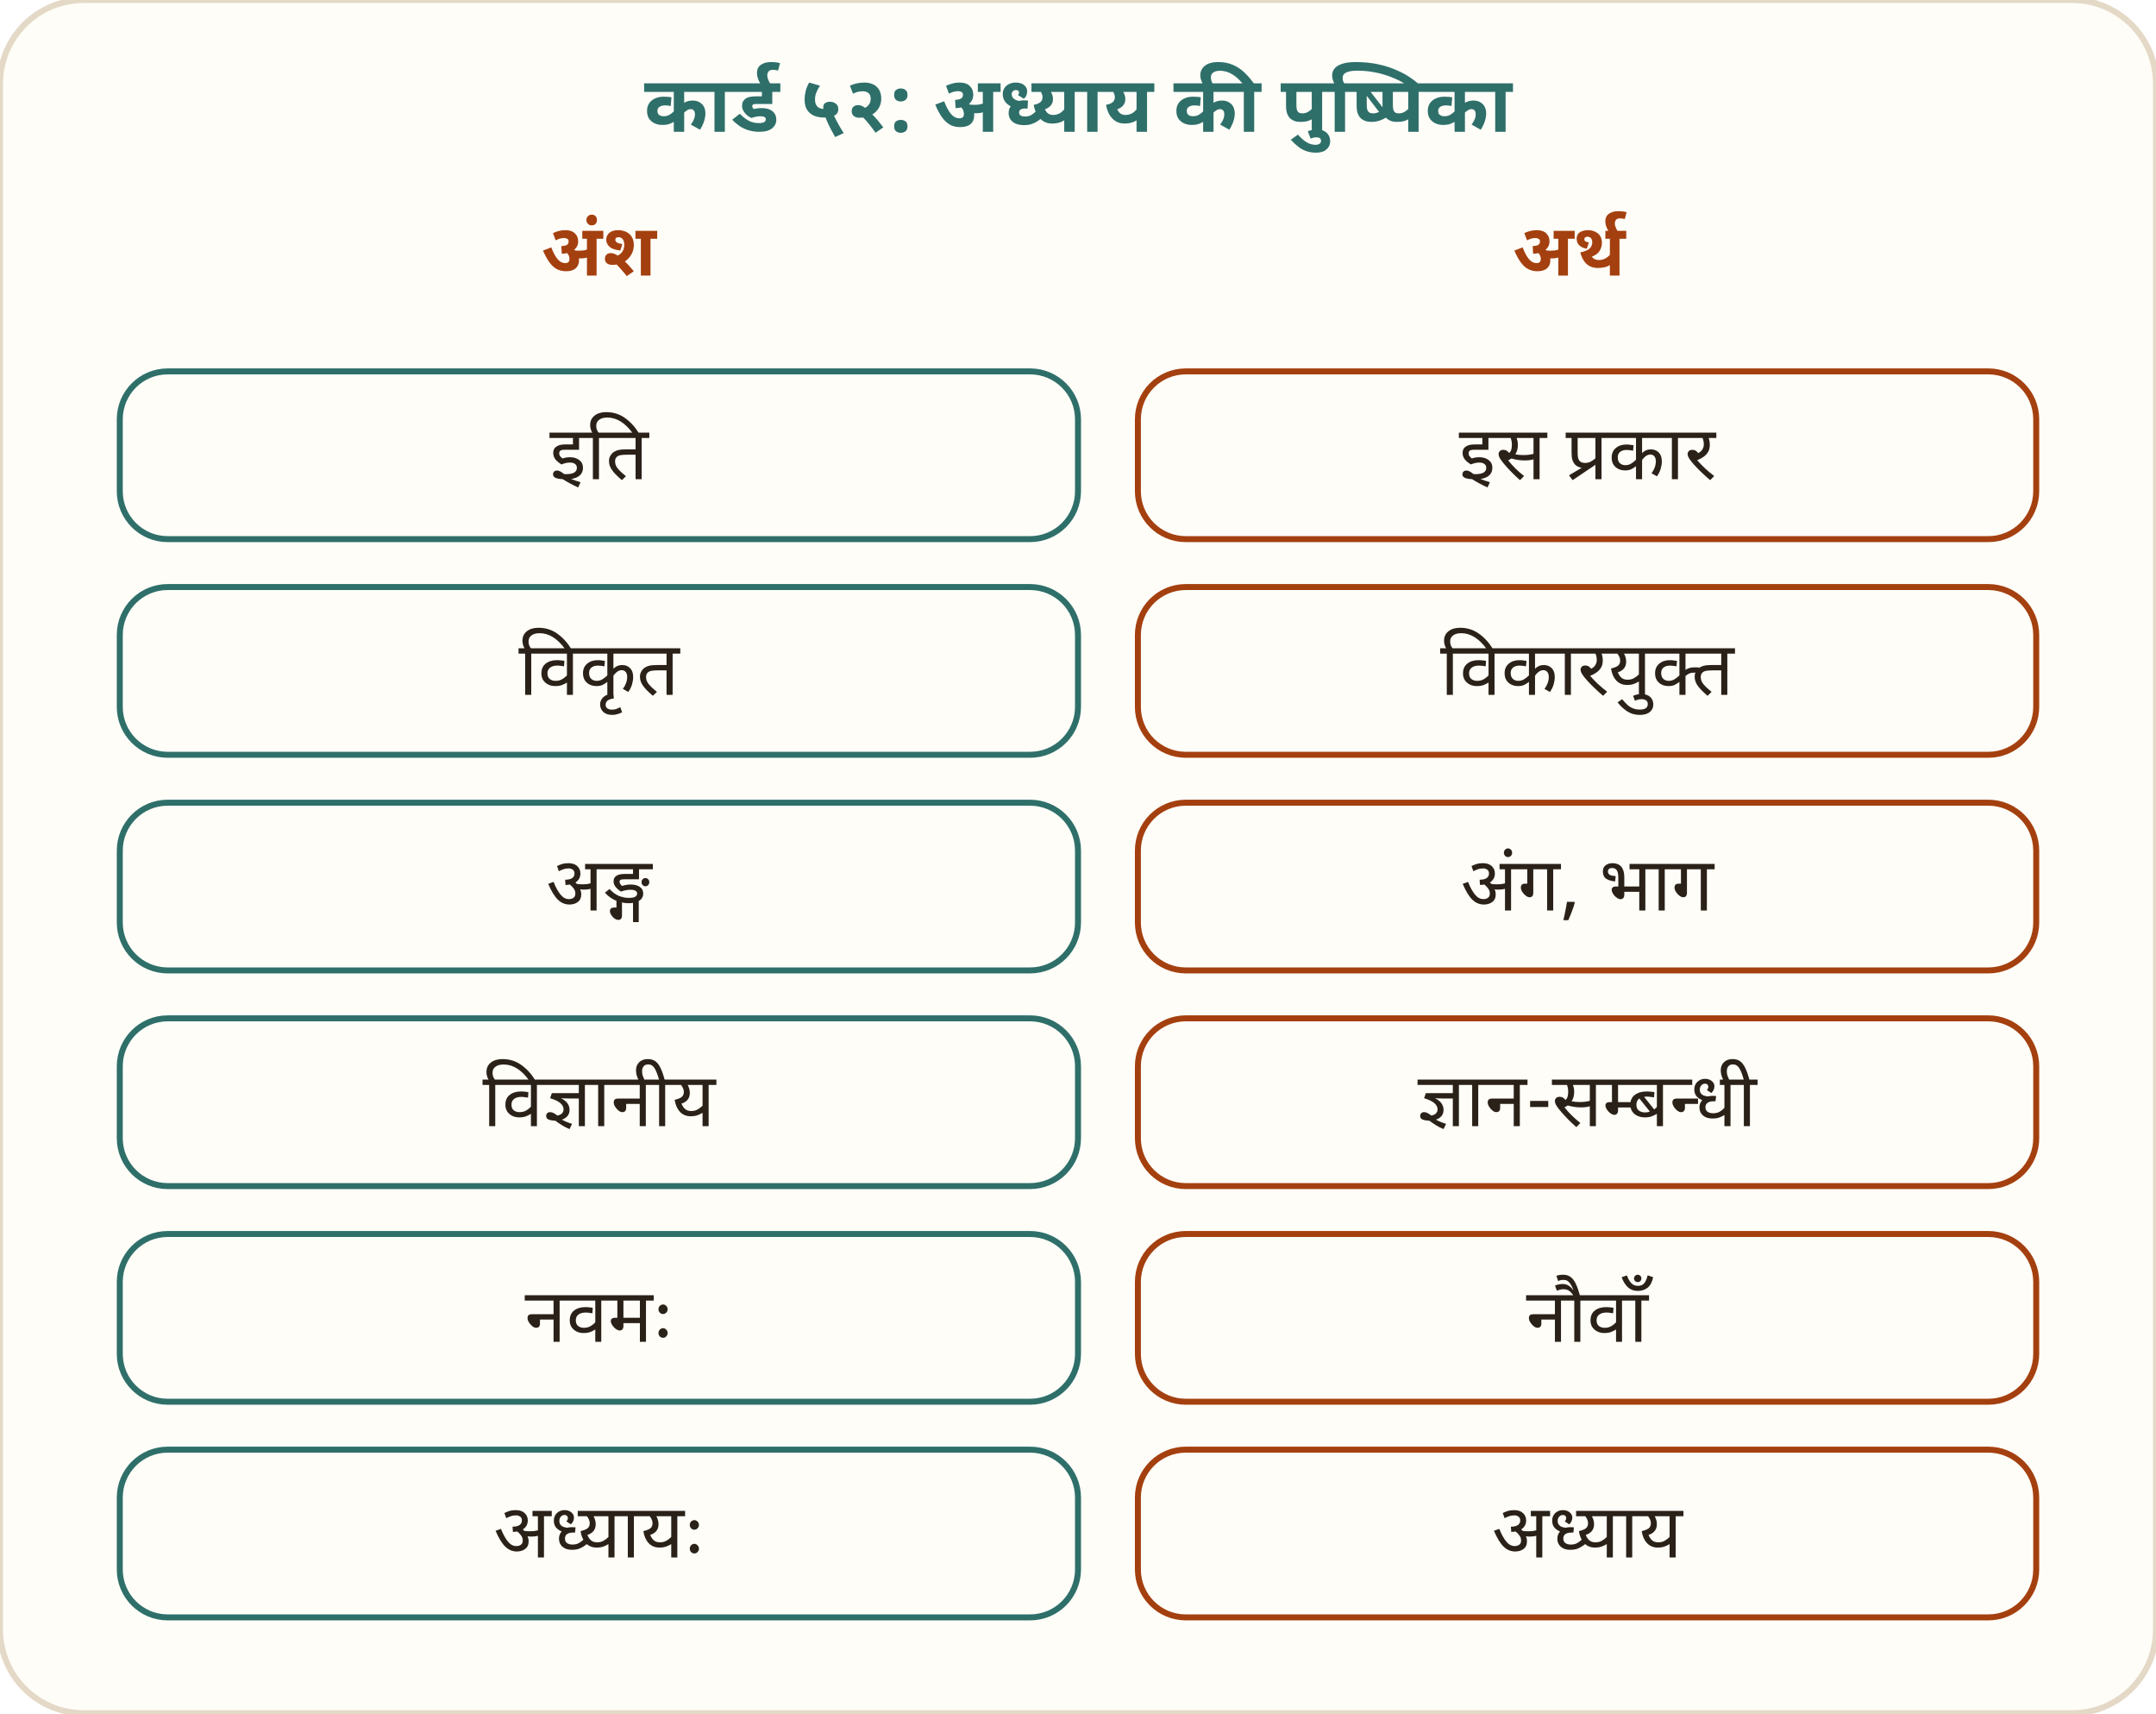
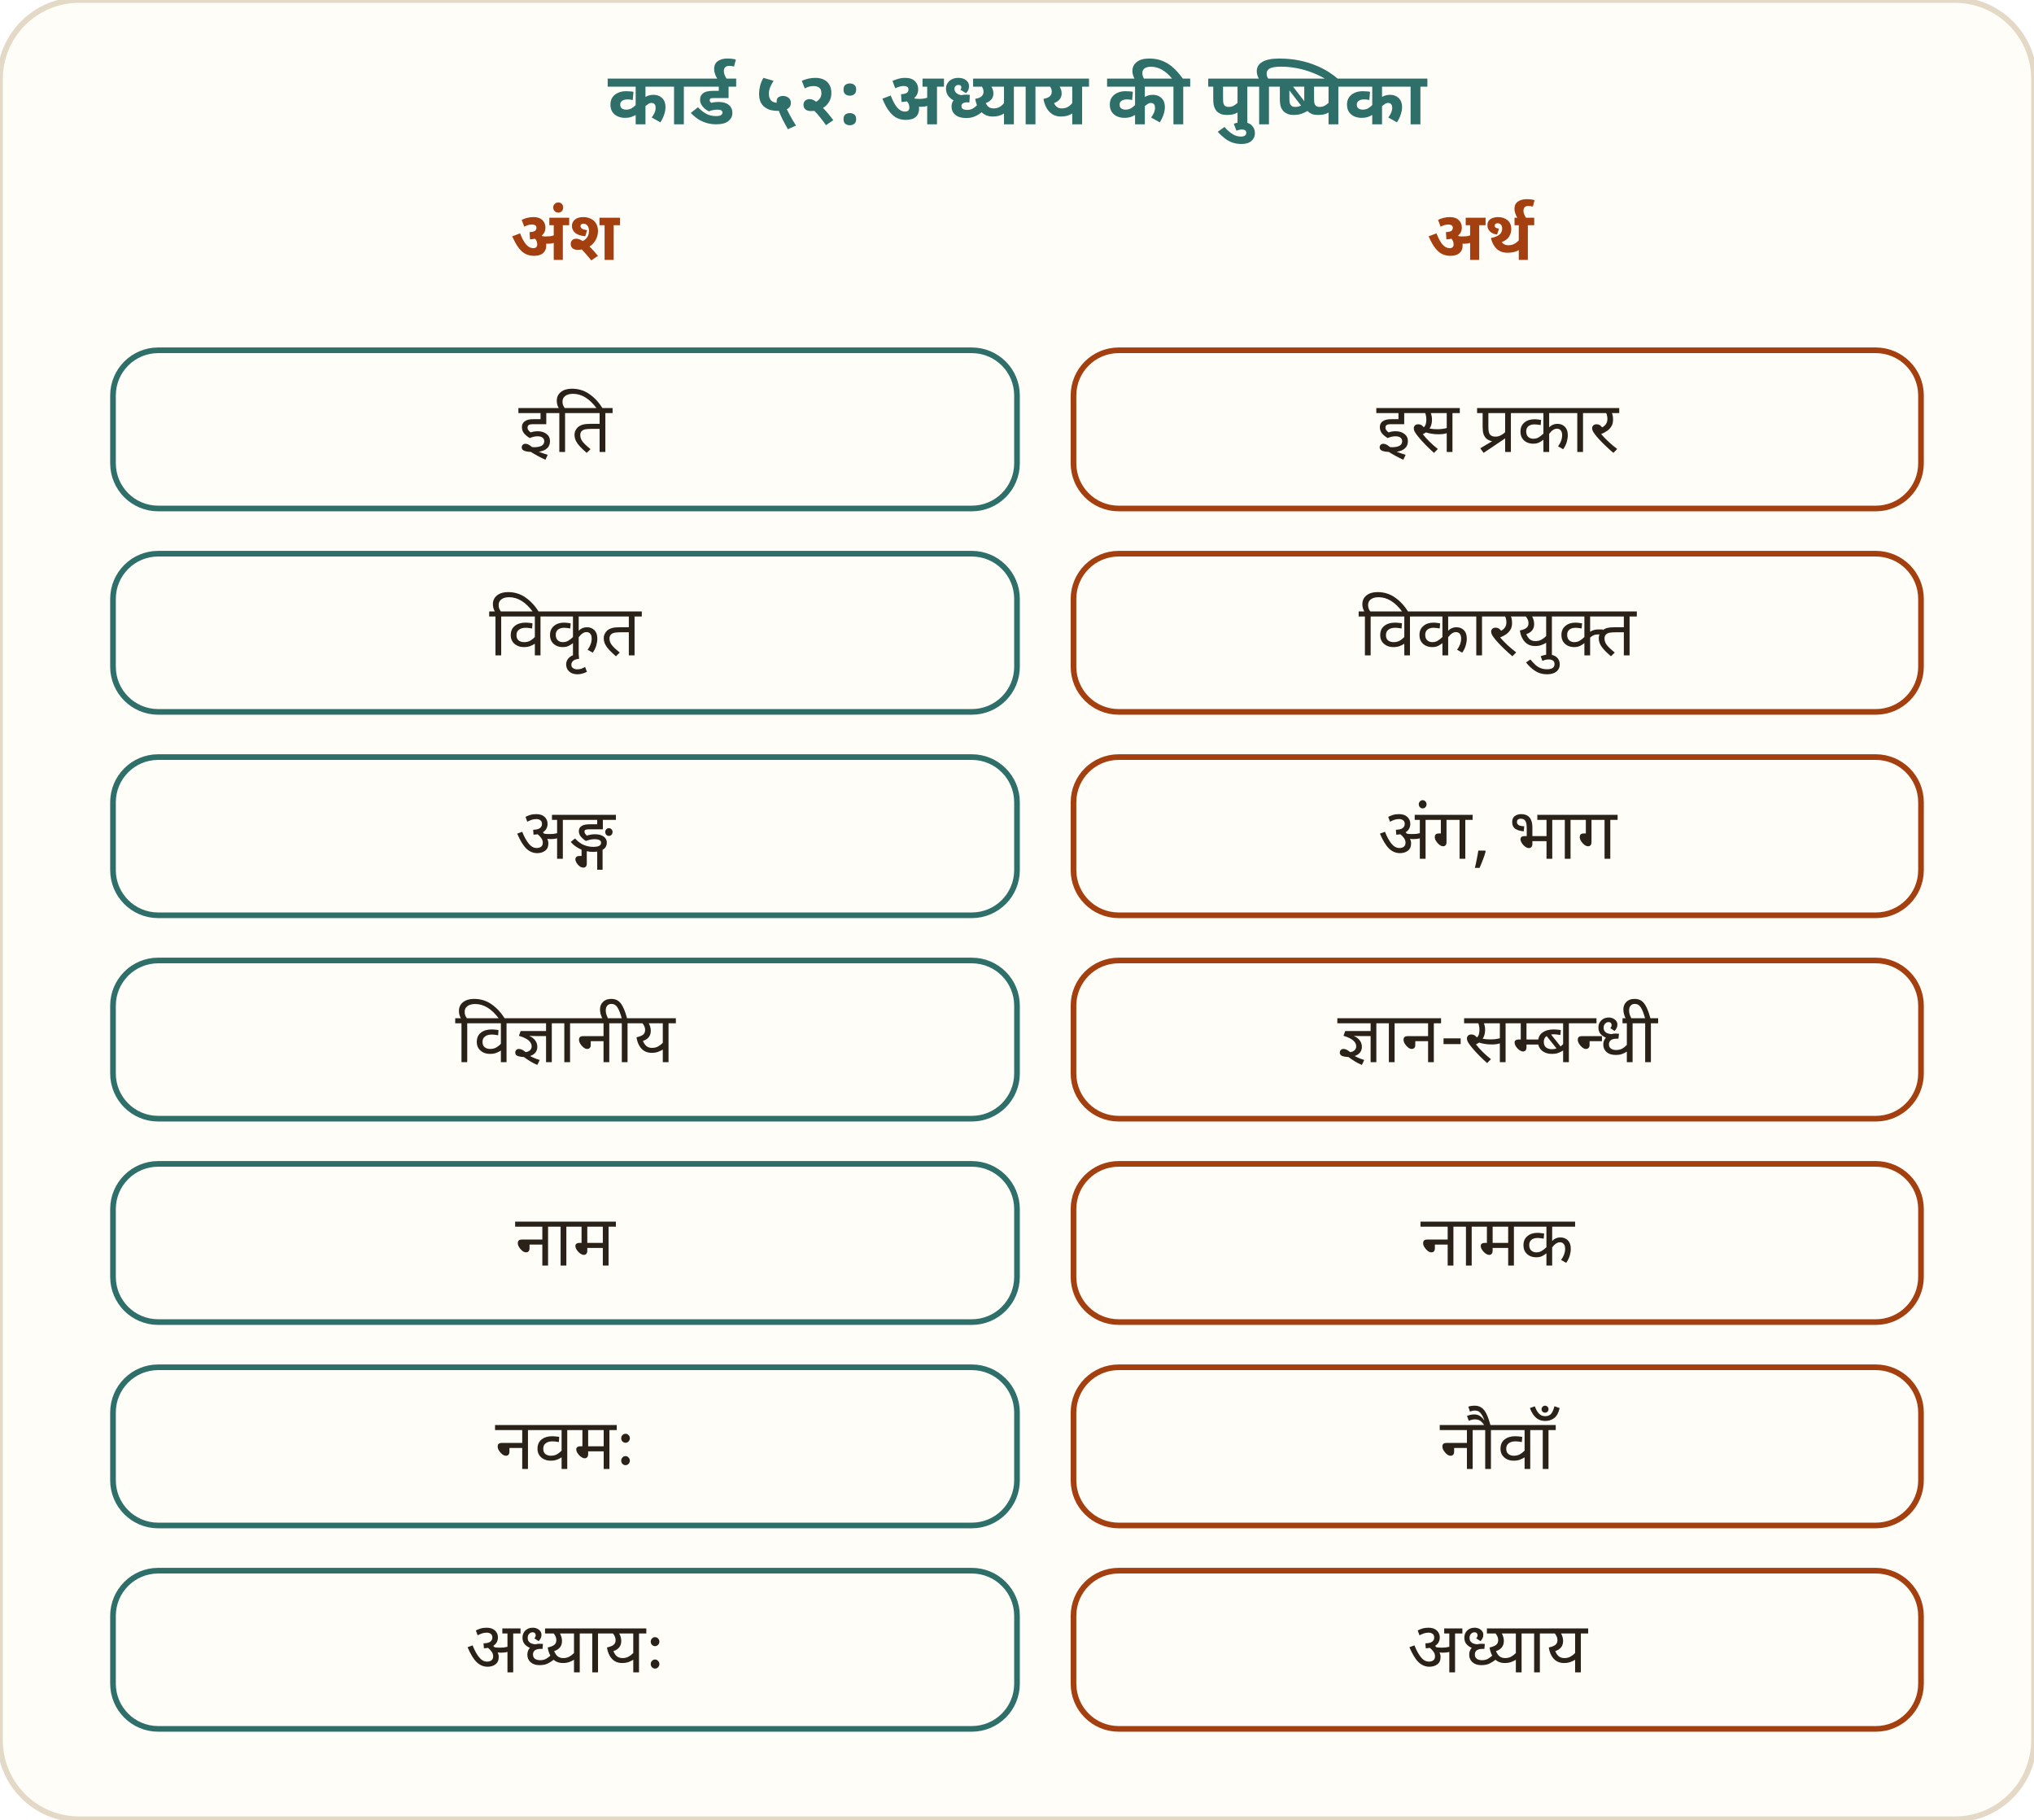
- <svg xmlns="http://www.w3.org/2000/svg" viewBox="0 0 360 286" role="img">
-   <rect width="360" height="286" rx="14" fill="#fffdf8" stroke="#e4d9c6" />
+ <svg xmlns="http://www.w3.org/2000/svg" viewBox="0 0 360 322" role="img">
+   <rect width="360" height="322" rx="14" fill="#fffdf8" stroke="#e4d9c6" />
  <text x="180" y="22" font-family="'Noto Sans Devanagari','Mukta','Nirmala UI','Mangal',sans-serif" font-size="13" font-weight="700" fill="#2f6f6a" text-anchor="middle">कार्ड ५२: अध्याय की पुष्पिका</text>
  <text x="100" y="46" font-family="'Noto Sans Devanagari','Mukta','Nirmala UI','Mangal',sans-serif" font-size="12" font-weight="700" fill="#a4400f" text-anchor="middle">अंश</text>
  <text x="262" y="46" font-family="'Noto Sans Devanagari','Mukta','Nirmala UI','Mangal',sans-serif" font-size="12" font-weight="700" fill="#a4400f" text-anchor="middle">अर्थ</text>
  <rect x="20" y="62" width="160" height="28" rx="8" fill="#fffdf8" stroke="#2f6f6a" />
  <text x="100.0" y="80.0" font-family="'Noto Sans Devanagari','Mukta','Nirmala UI','Mangal',sans-serif" font-size="12.5" font-weight="500" fill="#2a2118" text-anchor="middle">इति</text>
  <rect x="190" y="62" width="150" height="28" rx="8" fill="#fffdf8" stroke="#a4400f" />
  <text x="265.0" y="80.0" font-family="'Noto Sans Devanagari','Mukta','Nirmala UI','Mangal',sans-serif" font-size="12.5" font-weight="500" fill="#2a2118" text-anchor="middle">इस प्रकार</text>
  <rect x="20" y="98" width="160" height="28" rx="8" fill="#fffdf8" stroke="#2f6f6a" />
  <text x="100.0" y="116.0" font-family="'Noto Sans Devanagari','Mukta','Nirmala UI','Mangal',sans-serif" font-size="12.5" font-weight="500" fill="#2a2118" text-anchor="middle">विकृत</text>
  <rect x="190" y="98" width="150" height="28" rx="8" fill="#fffdf8" stroke="#a4400f" />
  <text x="265.0" y="116.0" font-family="'Noto Sans Devanagari','Mukta','Nirmala UI','Mangal',sans-serif" font-size="12.5" font-weight="500" fill="#2a2118" text-anchor="middle">विकारयुक्त</text>
  <rect x="20" y="134" width="160" height="28" rx="8" fill="#fffdf8" stroke="#2f6f6a" />
  <text x="100.0" y="152.0" font-family="'Noto Sans Devanagari','Mukta','Nirmala UI','Mangal',sans-serif" font-size="12.5" font-weight="500" fill="#2a2118" text-anchor="middle">अङ्ग</text>
  <rect x="190" y="134" width="150" height="28" rx="8" fill="#fffdf8" stroke="#a4400f" />
  <text x="265.0" y="152.0" font-family="'Noto Sans Devanagari','Mukta','Nirmala UI','Mangal',sans-serif" font-size="12.5" font-weight="500" fill="#2a2118" text-anchor="middle">अंग, भाग</text>
  <rect x="20" y="170" width="160" height="28" rx="8" fill="#fffdf8" stroke="#2f6f6a" />
  <text x="100.0" y="188.0" font-family="'Noto Sans Devanagari','Mukta','Nirmala UI','Mangal',sans-serif" font-size="12.5" font-weight="500" fill="#2a2118" text-anchor="middle">विज्ञानीय</text>
  <rect x="190" y="170" width="150" height="28" rx="8" fill="#fffdf8" stroke="#a4400f" />
  <text x="265.0" y="188.0" font-family="'Noto Sans Devanagari','Mukta','Nirmala UI','Mangal',sans-serif" font-size="12.5" font-weight="500" fill="#2a2118" text-anchor="middle">ज्ञान-सम्बन्धी</text>
  <rect x="20" y="206" width="160" height="28" rx="8" fill="#fffdf8" stroke="#2f6f6a" />
-   <text x="100.0" y="224.0" font-family="'Noto Sans Devanagari','Mukta','Nirmala UI','Mangal',sans-serif" font-size="12.5" font-weight="500" fill="#2a2118" text-anchor="middle">नवमः</text>
+   <text x="100.0" y="224.0" font-family="'Noto Sans Devanagari','Mukta','Nirmala UI','Mangal',sans-serif" font-size="12.5" font-weight="500" fill="#2a2118" text-anchor="middle">नाम</text>
  <rect x="190" y="206" width="150" height="28" rx="8" fill="#fffdf8" stroke="#a4400f" />
-   <text x="265.0" y="224.0" font-family="'Noto Sans Devanagari','Mukta','Nirmala UI','Mangal',sans-serif" font-size="12.5" font-weight="500" fill="#2a2118" text-anchor="middle">नौवाँ</text>
+   <text x="265.0" y="224.0" font-family="'Noto Sans Devanagari','Mukta','Nirmala UI','Mangal',sans-serif" font-size="12.5" font-weight="500" fill="#2a2118" text-anchor="middle">नामक</text>
  <rect x="20" y="242" width="160" height="28" rx="8" fill="#fffdf8" stroke="#2f6f6a" />
-   <text x="100.0" y="260.0" font-family="'Noto Sans Devanagari','Mukta','Nirmala UI','Mangal',sans-serif" font-size="12.5" font-weight="500" fill="#2a2118" text-anchor="middle">अध्यायः</text>
+   <text x="100.0" y="260.0" font-family="'Noto Sans Devanagari','Mukta','Nirmala UI','Mangal',sans-serif" font-size="12.5" font-weight="500" fill="#2a2118" text-anchor="middle">नवमः</text>
  <rect x="190" y="242" width="150" height="28" rx="8" fill="#fffdf8" stroke="#a4400f" />
-   <text x="265.0" y="260.0" font-family="'Noto Sans Devanagari','Mukta','Nirmala UI','Mangal',sans-serif" font-size="12.5" font-weight="500" fill="#2a2118" text-anchor="middle">अध्याय</text>
+   <text x="265.0" y="260.0" font-family="'Noto Sans Devanagari','Mukta','Nirmala UI','Mangal',sans-serif" font-size="12.5" font-weight="500" fill="#2a2118" text-anchor="middle">नौवाँ</text>
+   <rect x="20" y="278" width="160" height="28" rx="8" fill="#fffdf8" stroke="#2f6f6a" />
+   <text x="100.0" y="296.0" font-family="'Noto Sans Devanagari','Mukta','Nirmala UI','Mangal',sans-serif" font-size="12.5" font-weight="500" fill="#2a2118" text-anchor="middle">अध्यायः</text>
+   <rect x="190" y="278" width="150" height="28" rx="8" fill="#fffdf8" stroke="#a4400f" />
+   <text x="265.0" y="296.0" font-family="'Noto Sans Devanagari','Mukta','Nirmala UI','Mangal',sans-serif" font-size="12.5" font-weight="500" fill="#2a2118" text-anchor="middle">अध्याय</text>
</svg>
